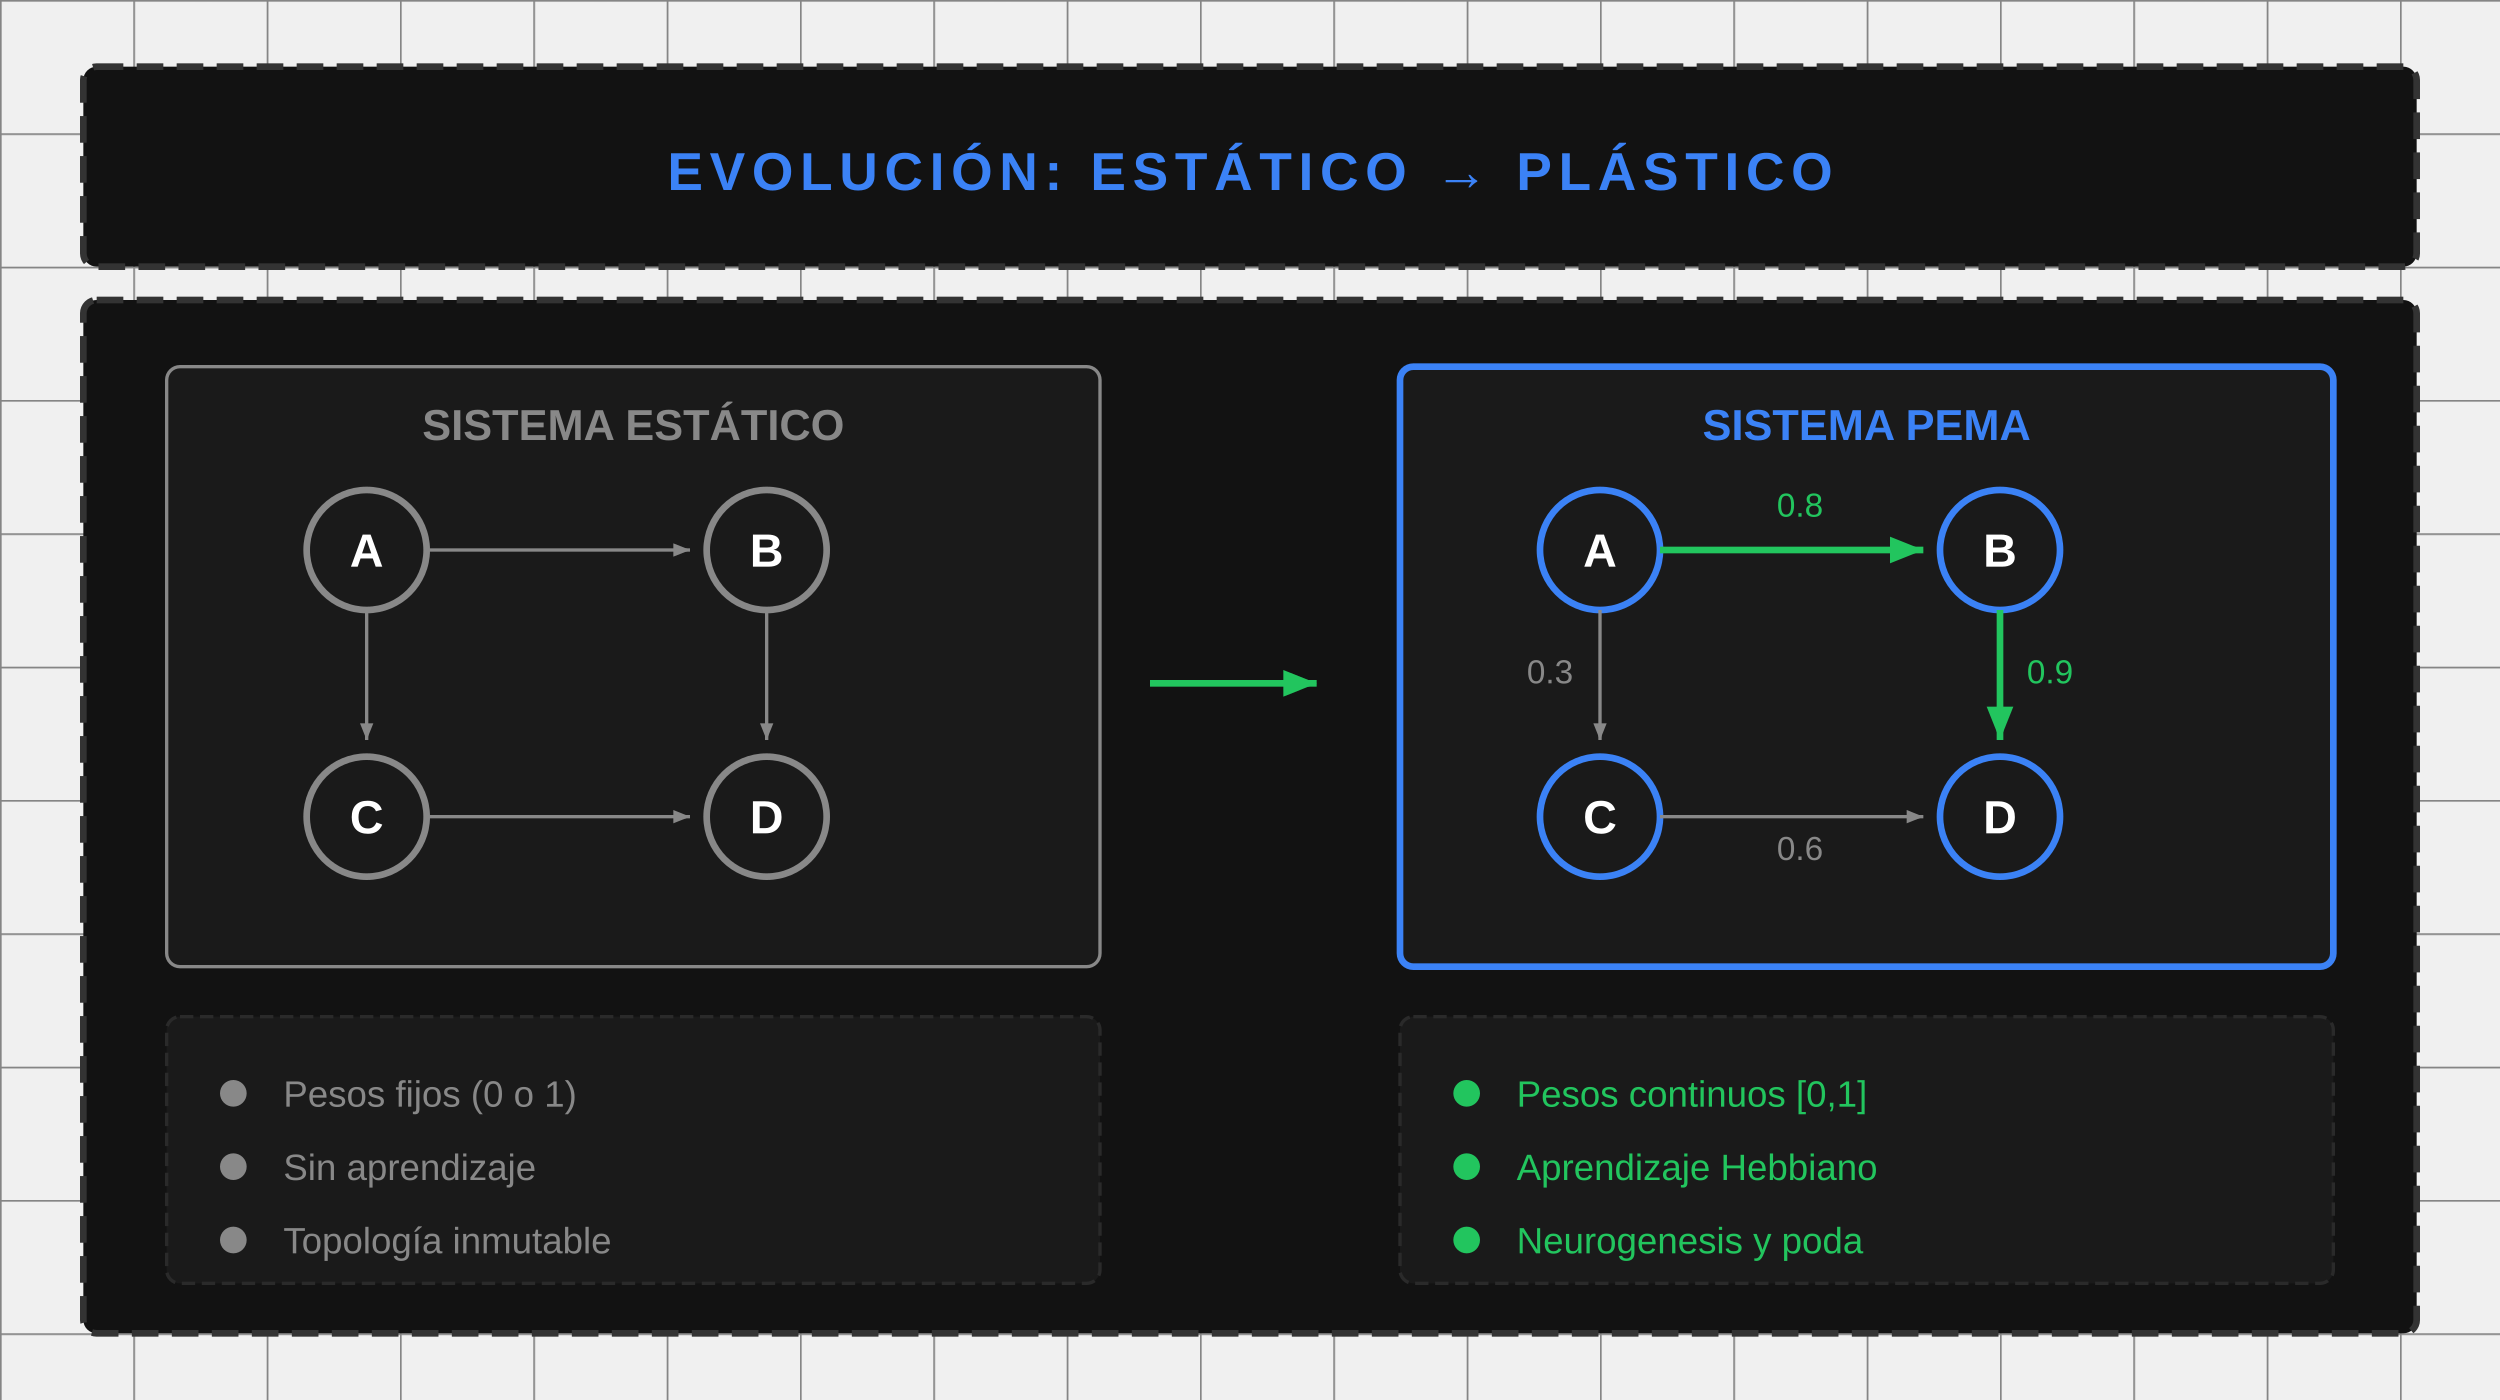
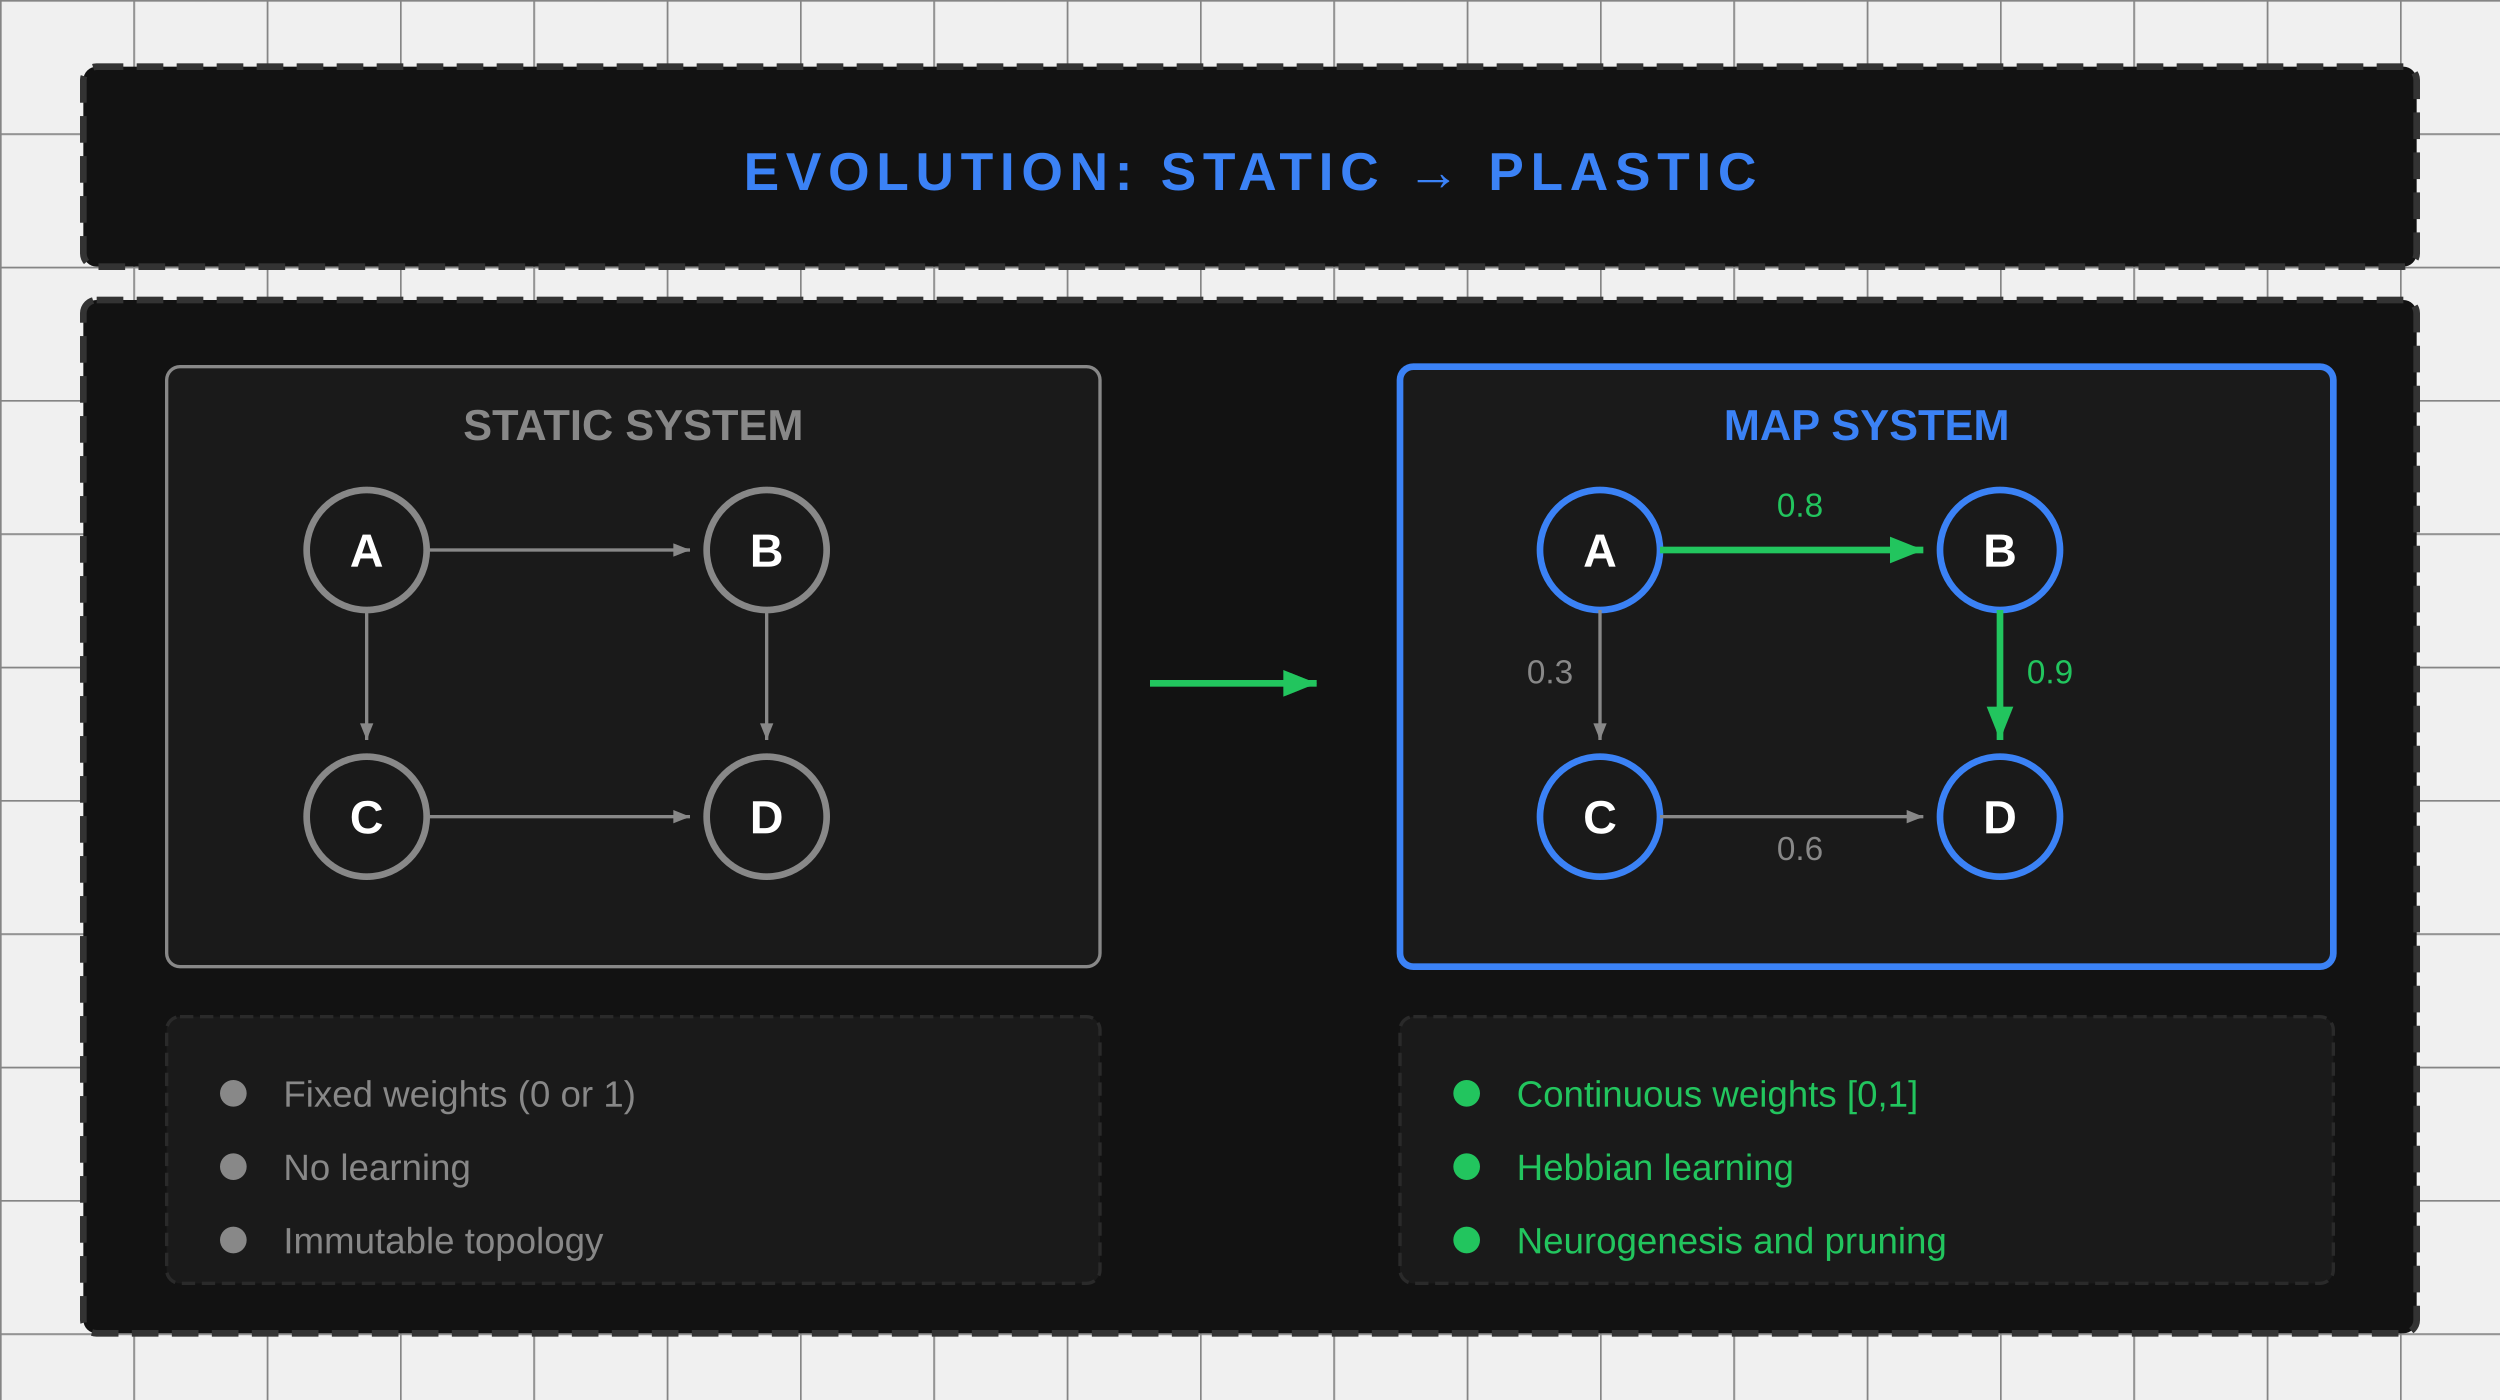
<svg xmlns="http://www.w3.org/2000/svg" viewBox="0 0 750 420" width="750" height="420">
  <defs>
    <pattern id="grid" width="40" height="40" patternUnits="userSpaceOnUse">
      <path d="M 40 0 L 0 0 0 40" fill="none" stroke="#1a1a1a" stroke-width="1" />
    </pattern>
    <marker id="arrowhead" markerWidth="5" markerHeight="4" refX="5" refY="2" orient="auto">
      <polygon points="0 0, 5 2, 0 4" fill="#888888" />
    </marker>
    <marker id="arrowhead-blue" markerWidth="5" markerHeight="4" refX="5" refY="2" orient="auto">
      <polygon points="0 0, 5 2, 0 4" fill="#3b82f6" />
    </marker>
    <marker id="arrowhead-green" markerWidth="5" markerHeight="4" refX="5" refY="2" orient="auto">
      <polygon points="0 0, 5 2, 0 4" fill="#22c55e" />
    </marker>
  </defs>
  <rect width="750" height="420" fill="none" />
  <rect width="750" height="420" fill="url(#grid)" opacity="0.5" />
  <rect x="25" y="20" width="700" height="60" rx="4" fill="#121212" stroke="#333333" stroke-width="2" stroke-dasharray="8,4" />
-   <text x="375" y="57" font-family="Arial, sans-serif" font-size="16" font-weight="bold" fill="#3b82f6" text-anchor="middle" letter-spacing="2">EVOLUCIÓN: ESTÁTICO → PLÁSTICO</text>
+   <text x="375" y="57" font-family="Arial, sans-serif" font-size="16" font-weight="bold" fill="#3b82f6" text-anchor="middle" letter-spacing="2">EVOLUTION: STATIC → PLASTIC</text>
  <rect x="25" y="90" width="700" height="310" rx="4" fill="#121212" stroke="#333333" stroke-width="2" stroke-dasharray="8,4" />
  <rect x="50" y="110" width="280" height="180" rx="4" fill="#1a1a1a" stroke="#888888" stroke-width="1" />
-   <text x="190" y="132" font-family="Arial, sans-serif" font-size="13" font-weight="bold" fill="#888888" text-anchor="middle">SISTEMA ESTÁTICO</text>
+   <text x="190" y="132" font-family="Arial, sans-serif" font-size="13" font-weight="bold" fill="#888888" text-anchor="middle">STATIC SYSTEM</text>
  <circle cx="110" cy="165" r="18" fill="#1a1a1a" stroke="#888888" stroke-width="2" />
  <text x="110" y="170" font-family="Arial, sans-serif" font-size="14" font-weight="bold" fill="#ffffff" text-anchor="middle">A</text>
  <circle cx="230" cy="165" r="18" fill="#1a1a1a" stroke="#888888" stroke-width="2" />
  <text x="230" y="170" font-family="Arial, sans-serif" font-size="14" font-weight="bold" fill="#ffffff" text-anchor="middle">B</text>
  <circle cx="110" cy="245" r="18" fill="#1a1a1a" stroke="#888888" stroke-width="2" />
  <text x="110" y="250" font-family="Arial, sans-serif" font-size="14" font-weight="bold" fill="#ffffff" text-anchor="middle">C</text>
  <circle cx="230" cy="245" r="18" fill="#1a1a1a" stroke="#888888" stroke-width="2" />
  <text x="230" y="250" font-family="Arial, sans-serif" font-size="14" font-weight="bold" fill="#ffffff" text-anchor="middle">D</text>
  <line x1="128" y1="165" x2="207" y2="165" stroke="#888888" stroke-width="1" marker-end="url(#arrowhead)" />
  <line x1="110" y1="183" x2="110" y2="222" stroke="#888888" stroke-width="1" marker-end="url(#arrowhead)" />
  <line x1="230" y1="183" x2="230" y2="222" stroke="#888888" stroke-width="1" marker-end="url(#arrowhead)" />
  <line x1="128" y1="245" x2="207" y2="245" stroke="#888888" stroke-width="1" marker-end="url(#arrowhead)" />
  <line x1="345" y1="205" x2="395" y2="205" stroke="#22c55e" stroke-width="2" marker-end="url(#arrowhead-green)" />
  <rect x="420" y="110" width="280" height="180" rx="4" fill="#1a1a1a" stroke="#3b82f6" stroke-width="2" />
-   <text x="560" y="132" font-family="Arial, sans-serif" font-size="13" font-weight="bold" fill="#3b82f6" text-anchor="middle">SISTEMA PEMA</text>
+   <text x="560" y="132" font-family="Arial, sans-serif" font-size="13" font-weight="bold" fill="#3b82f6" text-anchor="middle">MAP SYSTEM</text>
  <circle cx="480" cy="165" r="18" fill="#1a1a1a" stroke="#3b82f6" stroke-width="2" />
  <text x="480" y="170" font-family="Arial, sans-serif" font-size="14" font-weight="bold" fill="#ffffff" text-anchor="middle">A</text>
  <circle cx="600" cy="165" r="18" fill="#1a1a1a" stroke="#3b82f6" stroke-width="2" />
  <text x="600" y="170" font-family="Arial, sans-serif" font-size="14" font-weight="bold" fill="#ffffff" text-anchor="middle">B</text>
  <circle cx="480" cy="245" r="18" fill="#1a1a1a" stroke="#3b82f6" stroke-width="2" />
  <text x="480" y="250" font-family="Arial, sans-serif" font-size="14" font-weight="bold" fill="#ffffff" text-anchor="middle">C</text>
  <circle cx="600" cy="245" r="18" fill="#1a1a1a" stroke="#3b82f6" stroke-width="2" />
  <text x="600" y="250" font-family="Arial, sans-serif" font-size="14" font-weight="bold" fill="#ffffff" text-anchor="middle">D</text>
  <line x1="498" y1="165" x2="577" y2="165" stroke="#22c55e" stroke-width="2" marker-end="url(#arrowhead-green)" />
  <text x="540" y="155" font-family="Arial, sans-serif" font-size="10" fill="#22c55e" text-anchor="middle">0.8</text>
  <line x1="480" y1="183" x2="480" y2="222" stroke="#888888" stroke-width="1" marker-end="url(#arrowhead)" />
  <text x="465" y="205" font-family="Arial, sans-serif" font-size="10" fill="#888888" text-anchor="middle">0.3</text>
  <line x1="600" y1="183" x2="600" y2="222" stroke="#22c55e" stroke-width="2" marker-end="url(#arrowhead-green)" />
  <text x="615" y="205" font-family="Arial, sans-serif" font-size="10" fill="#22c55e" text-anchor="middle">0.9</text>
  <line x1="498" y1="245" x2="577" y2="245" stroke="#888888" stroke-width="1" marker-end="url(#arrowhead)" />
  <text x="540" y="258" font-family="Arial, sans-serif" font-size="10" fill="#888888" text-anchor="middle">0.6</text>
  <rect x="50" y="305" width="280" height="80" rx="4" fill="#1a1a1a" stroke="#2a2a2a" stroke-width="1" stroke-dasharray="4,2" />
  <circle cx="70" cy="328" r="4" fill="#888888" />
-   <text x="85" y="332" font-family="Arial, sans-serif" font-size="11" fill="#888888">Pesos fijos (0 o 1)</text>
+   <text x="85" y="332" font-family="Arial, sans-serif" font-size="11" fill="#888888">Fixed weights (0 or 1)</text>
  <circle cx="70" cy="350" r="4" fill="#888888" />
-   <text x="85" y="354" font-family="Arial, sans-serif" font-size="11" fill="#888888">Sin aprendizaje</text>
+   <text x="85" y="354" font-family="Arial, sans-serif" font-size="11" fill="#888888">No learning</text>
  <circle cx="70" cy="372" r="4" fill="#888888" />
-   <text x="85" y="376" font-family="Arial, sans-serif" font-size="11" fill="#888888">Topología inmutable</text>
+   <text x="85" y="376" font-family="Arial, sans-serif" font-size="11" fill="#888888">Immutable topology</text>
  <rect x="420" y="305" width="280" height="80" rx="4" fill="#1a1a1a" stroke="#2a2a2a" stroke-width="1" stroke-dasharray="4,2" />
  <circle cx="440" cy="328" r="4" fill="#22c55e" />
-   <text x="455" y="332" font-family="Arial, sans-serif" font-size="11" fill="#22c55e">Pesos continuos [0,1]</text>
+   <text x="455" y="332" font-family="Arial, sans-serif" font-size="11" fill="#22c55e">Continuous weights [0,1]</text>
  <circle cx="440" cy="350" r="4" fill="#22c55e" />
-   <text x="455" y="354" font-family="Arial, sans-serif" font-size="11" fill="#22c55e">Aprendizaje Hebbiano</text>
+   <text x="455" y="354" font-family="Arial, sans-serif" font-size="11" fill="#22c55e">Hebbian learning</text>
  <circle cx="440" cy="372" r="4" fill="#22c55e" />
-   <text x="455" y="376" font-family="Arial, sans-serif" font-size="11" fill="#22c55e">Neurogenesis y poda</text>
+   <text x="455" y="376" font-family="Arial, sans-serif" font-size="11" fill="#22c55e">Neurogenesis and pruning</text>
</svg>
